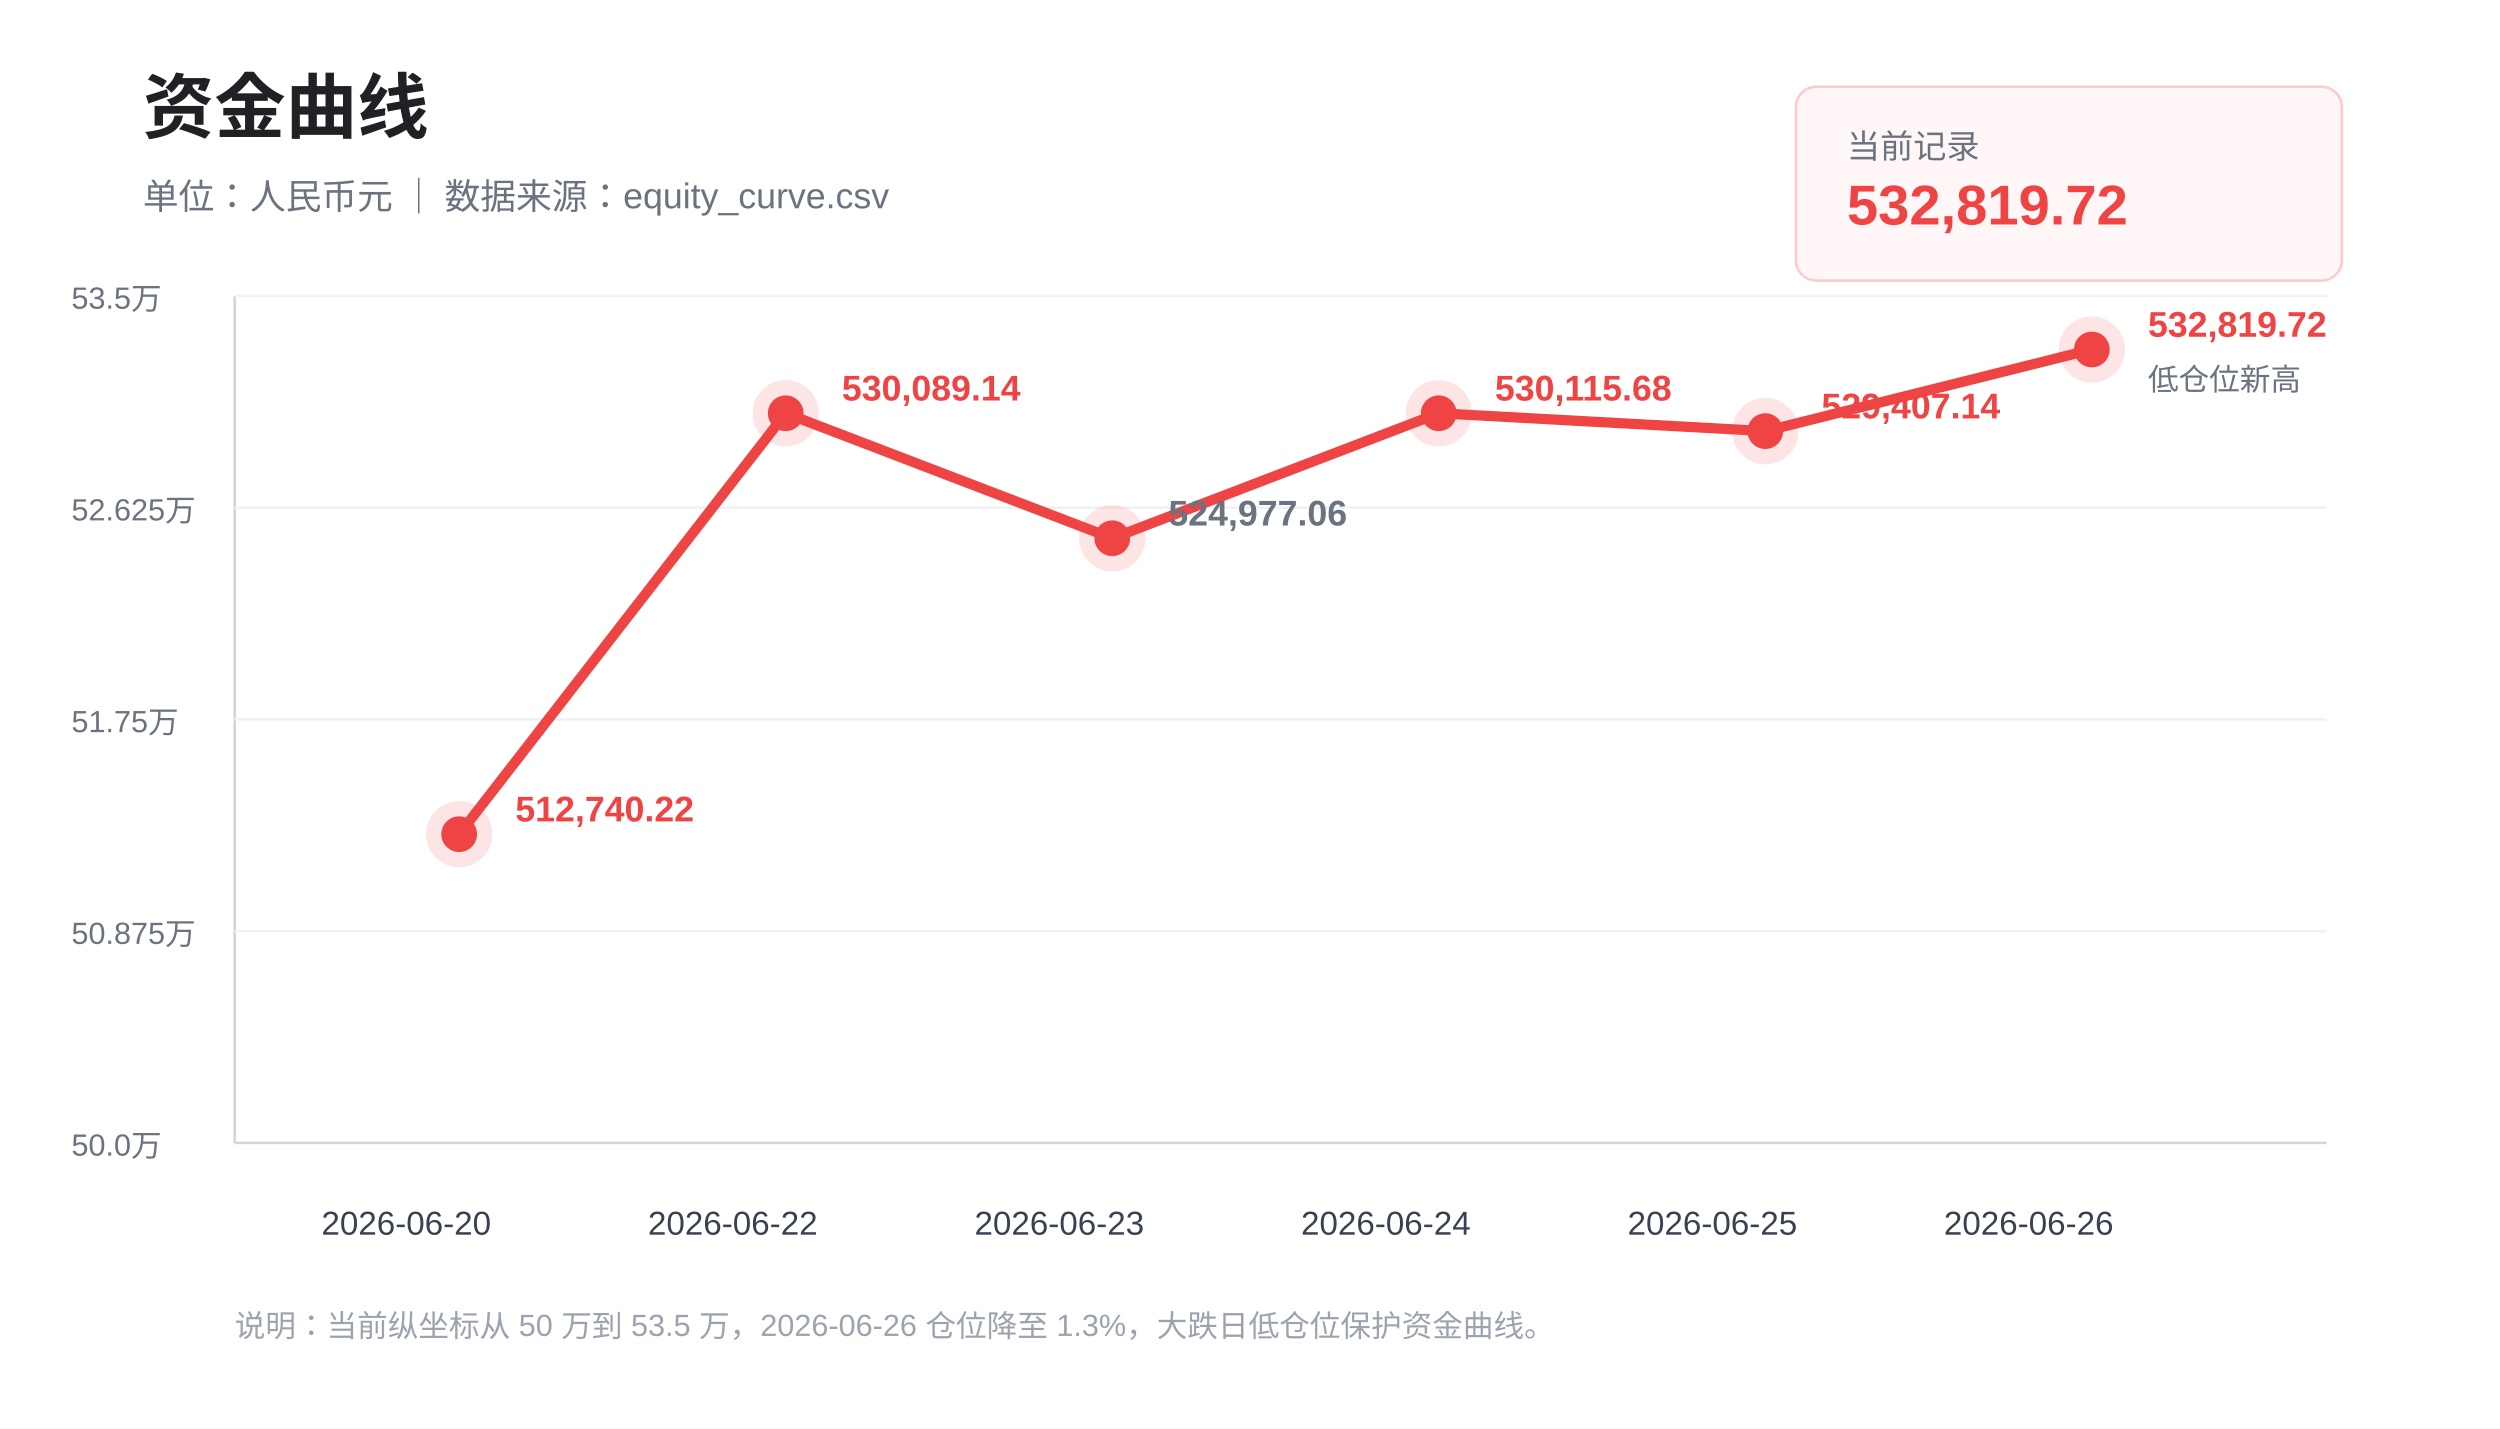
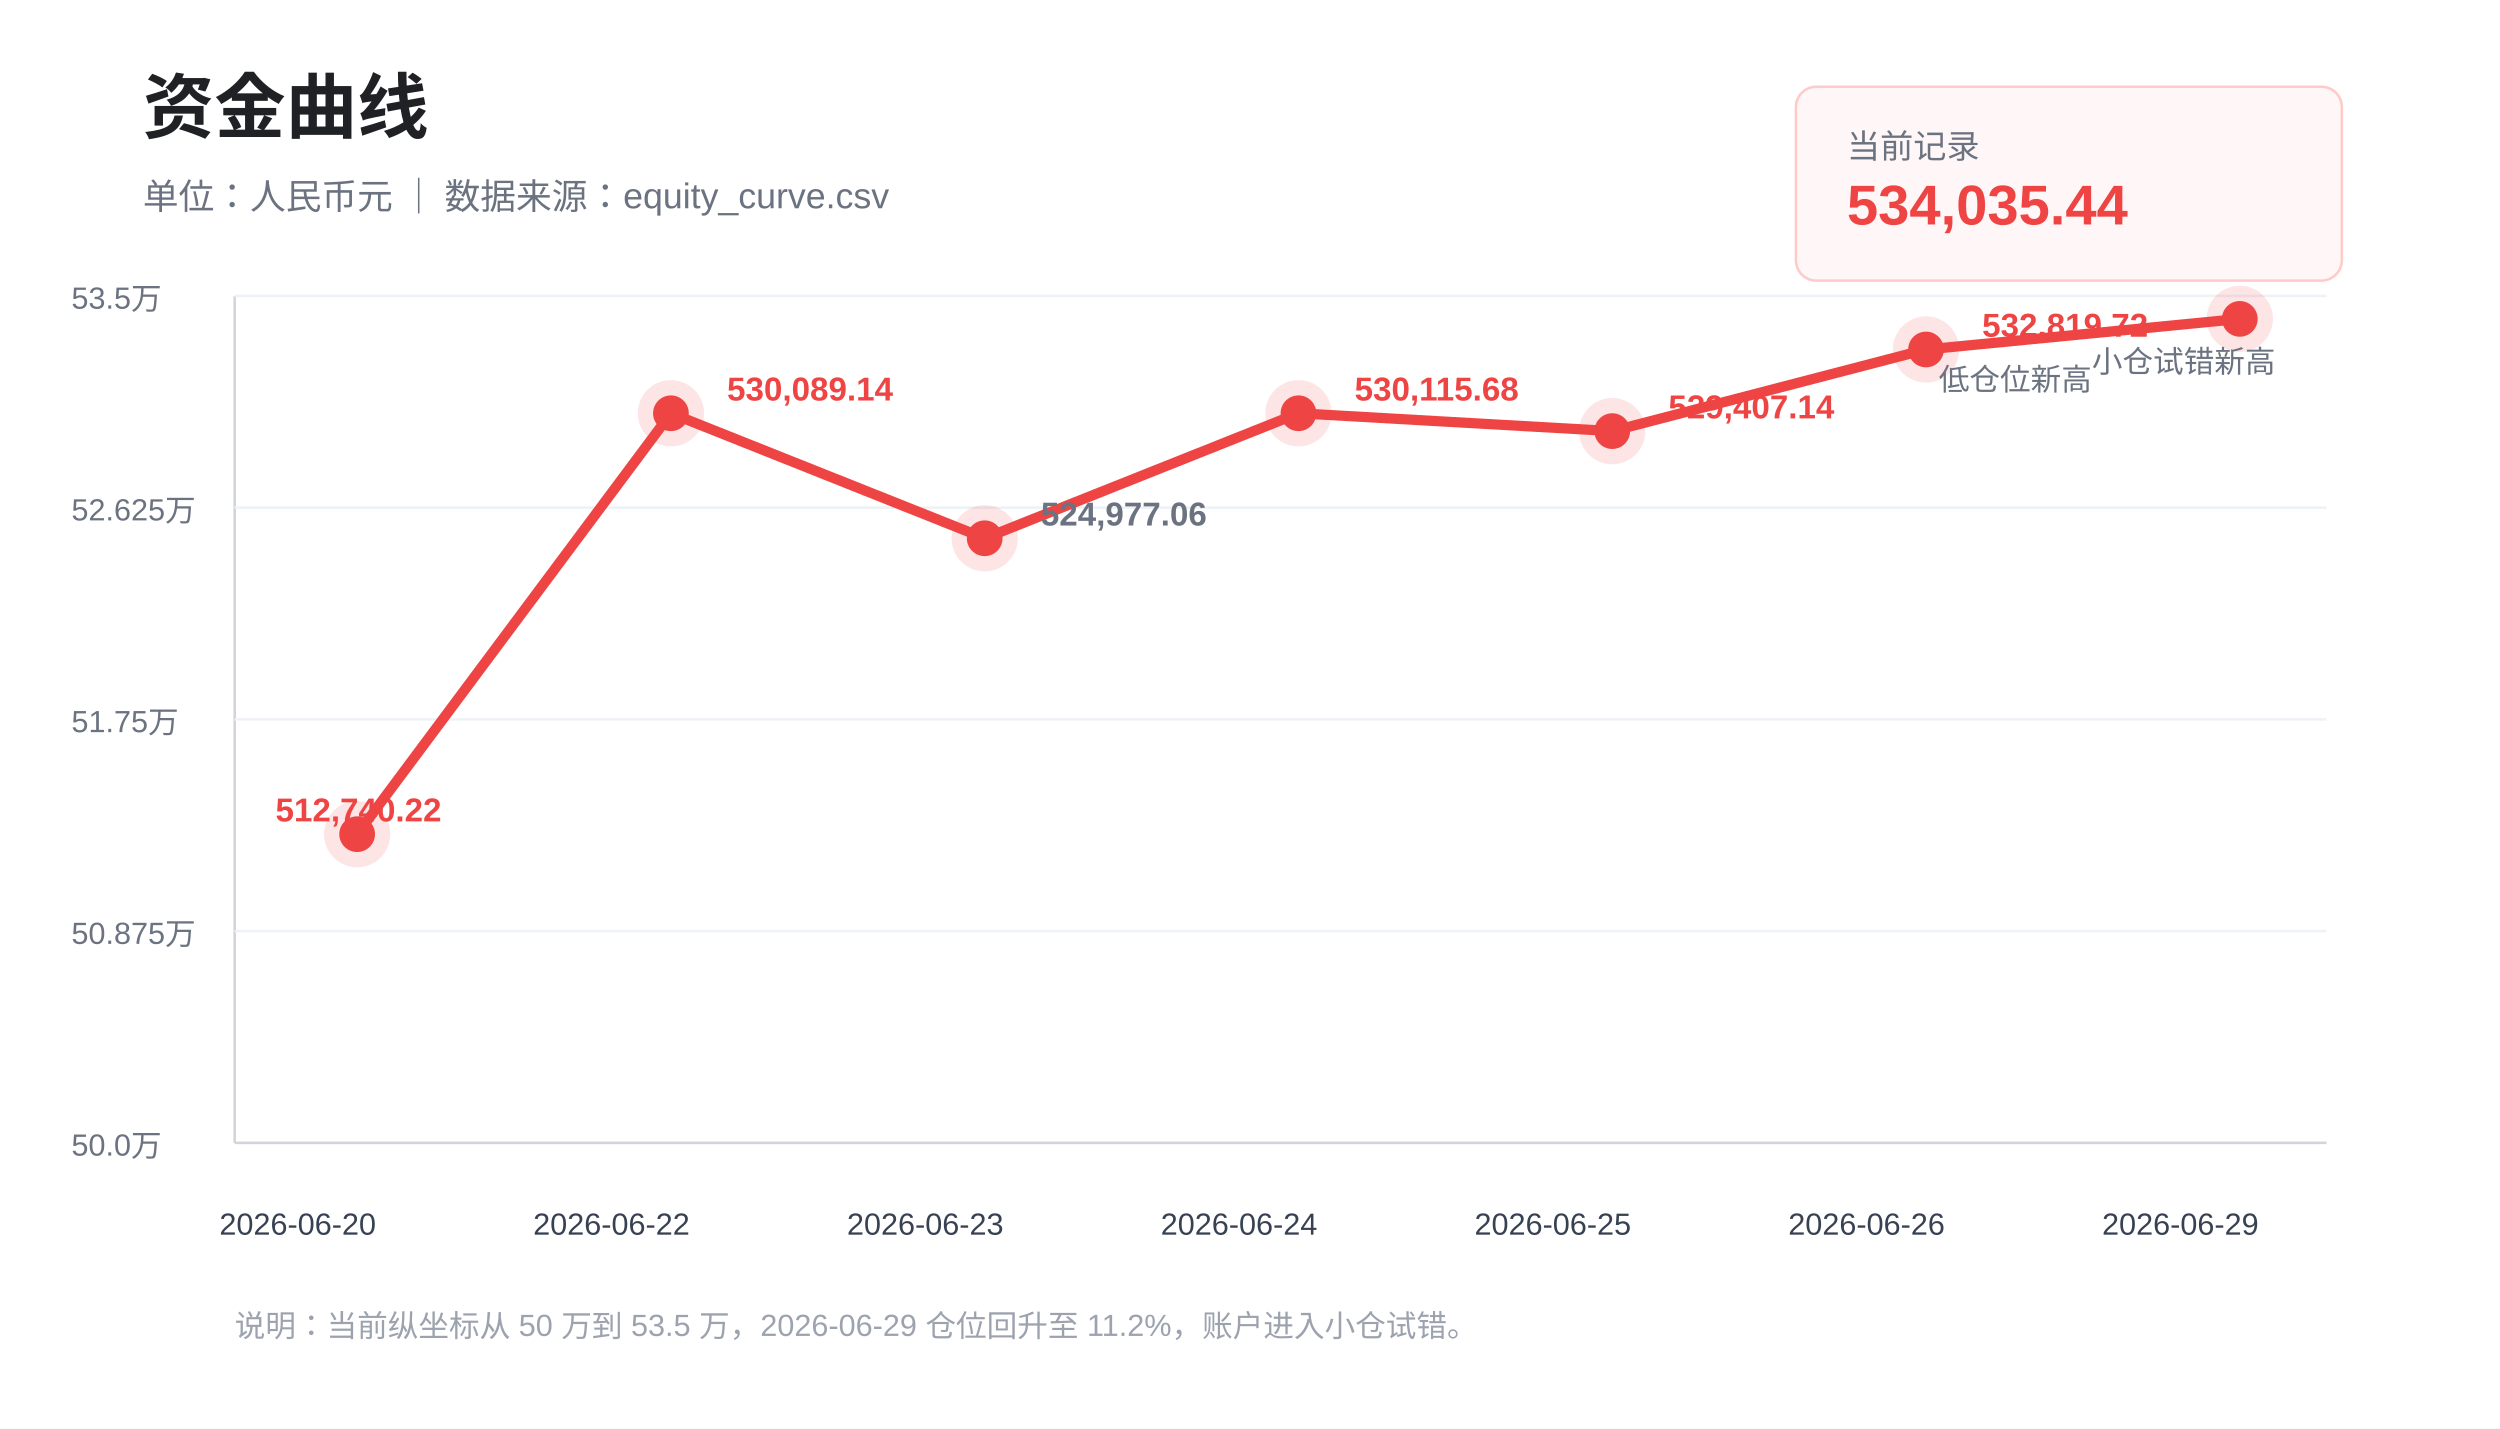
<svg xmlns="http://www.w3.org/2000/svg" width="980" height="560" viewBox="0 0 980 560" role="img" aria-labelledby="title desc">
  <rect width="980" height="560" fill="#ffffff" />
  <text x="56" y="52" font-family="Arial, 'PingFang SC', 'Microsoft YaHei', sans-serif" font-size="28" font-weight="700" fill="#202124">资金曲线</text>
  <text x="56" y="82" font-family="Arial, 'PingFang SC', 'Microsoft YaHei', sans-serif" font-size="14" fill="#6b7280">单位：人民币元 ｜ 数据来源：equity_curve.csv</text>
  <line x1="92" y1="448" x2="912" y2="448" stroke="#d1d5db" stroke-width="1" />
  <line x1="92" y1="116" x2="92" y2="448" stroke="#d1d5db" stroke-width="1" />
  <line x1="92" y1="365" x2="912" y2="365" stroke="#eef2f7" stroke-width="1" />
  <line x1="92" y1="282" x2="912" y2="282" stroke="#eef2f7" stroke-width="1" />
  <line x1="92" y1="199" x2="912" y2="199" stroke="#eef2f7" stroke-width="1" />
  <line x1="92" y1="116" x2="912" y2="116" stroke="#eef2f7" stroke-width="1" />
  <text x="28" y="453" font-family="Arial, 'PingFang SC', 'Microsoft YaHei', sans-serif" font-size="12" fill="#6b7280">50.0万</text>
  <text x="28" y="370" font-family="Arial, 'PingFang SC', 'Microsoft YaHei', sans-serif" font-size="12" fill="#6b7280">50.875万</text>
  <text x="28" y="287" font-family="Arial, 'PingFang SC', 'Microsoft YaHei', sans-serif" font-size="12" fill="#6b7280">51.75万</text>
  <text x="28" y="204" font-family="Arial, 'PingFang SC', 'Microsoft YaHei', sans-serif" font-size="12" fill="#6b7280">52.625万</text>
  <text x="28" y="121" font-family="Arial, 'PingFang SC', 'Microsoft YaHei', sans-serif" font-size="12" fill="#6b7280">53.5万</text>
-   <polyline points="180,327 308,162 436,211 564,162 692,169 820,137" fill="none" stroke="#ef4444" stroke-width="4" stroke-linecap="round" stroke-linejoin="round" />
-   <circle cx="180" cy="327" r="7" fill="#ef4444" />
-   <circle cx="180" cy="327" r="13" fill="#ef4444" opacity="0.14" />
-   <circle cx="308" cy="162" r="7" fill="#ef4444" />
-   <circle cx="308" cy="162" r="13" fill="#ef4444" opacity="0.14" />
-   <circle cx="436" cy="211" r="7" fill="#ef4444" />
-   <circle cx="436" cy="211" r="13" fill="#ef4444" opacity="0.14" />
-   <circle cx="564" cy="162" r="7" fill="#ef4444" />
-   <circle cx="564" cy="162" r="13" fill="#ef4444" opacity="0.14" />
-   <circle cx="692" cy="169" r="7" fill="#ef4444" />
-   <circle cx="692" cy="169" r="13" fill="#ef4444" opacity="0.14" />
-   <circle cx="820" cy="137" r="7" fill="#ef4444" />
-   <circle cx="820" cy="137" r="13" fill="#ef4444" opacity="0.14" />
-   <text x="126" y="484" font-family="Arial, 'PingFang SC', 'Microsoft YaHei', sans-serif" font-size="13" fill="#374151">2026-06-20</text>
-   <text x="254" y="484" font-family="Arial, 'PingFang SC', 'Microsoft YaHei', sans-serif" font-size="13" fill="#374151">2026-06-22</text>
-   <text x="382" y="484" font-family="Arial, 'PingFang SC', 'Microsoft YaHei', sans-serif" font-size="13" fill="#374151">2026-06-23</text>
-   <text x="510" y="484" font-family="Arial, 'PingFang SC', 'Microsoft YaHei', sans-serif" font-size="13" fill="#374151">2026-06-24</text>
-   <text x="638" y="484" font-family="Arial, 'PingFang SC', 'Microsoft YaHei', sans-serif" font-size="13" fill="#374151">2026-06-25</text>
-   <text x="762" y="484" font-family="Arial, 'PingFang SC', 'Microsoft YaHei', sans-serif" font-size="13" fill="#374151">2026-06-26</text>
-   <text x="202" y="322" font-family="Arial, 'PingFang SC', 'Microsoft YaHei', sans-serif" font-size="14" font-weight="700" fill="#ef4444">512,740.22</text>
-   <text x="330" y="157" font-family="Arial, 'PingFang SC', 'Microsoft YaHei', sans-serif" font-size="14" font-weight="700" fill="#ef4444">530,089.14</text>
-   <text x="458" y="206" font-family="Arial, 'PingFang SC', 'Microsoft YaHei', sans-serif" font-size="14" font-weight="700" fill="#6b7280">524,977.06</text>
-   <text x="586" y="157" font-family="Arial, 'PingFang SC', 'Microsoft YaHei', sans-serif" font-size="14" font-weight="700" fill="#ef4444">530,115.68</text>
-   <text x="714" y="164" font-family="Arial, 'PingFang SC', 'Microsoft YaHei', sans-serif" font-size="14" font-weight="700" fill="#ef4444">529,407.14</text>
-   <text x="842" y="132" font-family="Arial, 'PingFang SC', 'Microsoft YaHei', sans-serif" font-size="14" font-weight="700" fill="#ef4444">532,819.72</text>
-   <text x="842" y="153" font-family="Arial, 'PingFang SC', 'Microsoft YaHei', sans-serif" font-size="12" fill="#6b7280">低仓位新高</text>
+   <polyline points="140,327 263,162 386,211 509,162 632,169 755,137 878,125" fill="none" stroke="#ef4444" stroke-width="4" stroke-linecap="round" stroke-linejoin="round" />
+   <circle cx="140" cy="327" r="7" fill="#ef4444" />
+   <circle cx="140" cy="327" r="13" fill="#ef4444" opacity="0.14" />
+   <circle cx="263" cy="162" r="7" fill="#ef4444" />
+   <circle cx="263" cy="162" r="13" fill="#ef4444" opacity="0.14" />
+   <circle cx="386" cy="211" r="7" fill="#ef4444" />
+   <circle cx="386" cy="211" r="13" fill="#ef4444" opacity="0.14" />
+   <circle cx="509" cy="162" r="7" fill="#ef4444" />
+   <circle cx="509" cy="162" r="13" fill="#ef4444" opacity="0.14" />
+   <circle cx="632" cy="169" r="7" fill="#ef4444" />
+   <circle cx="632" cy="169" r="13" fill="#ef4444" opacity="0.14" />
+   <circle cx="755" cy="137" r="7" fill="#ef4444" />
+   <circle cx="755" cy="137" r="13" fill="#ef4444" opacity="0.14" />
+   <circle cx="878" cy="125" r="7" fill="#ef4444" />
+   <circle cx="878" cy="125" r="13" fill="#ef4444" opacity="0.14" />
+   <text x="86" y="484" font-family="Arial, 'PingFang SC', 'Microsoft YaHei', sans-serif" font-size="12" fill="#374151">2026-06-20</text>
+   <text x="209" y="484" font-family="Arial, 'PingFang SC', 'Microsoft YaHei', sans-serif" font-size="12" fill="#374151">2026-06-22</text>
+   <text x="332" y="484" font-family="Arial, 'PingFang SC', 'Microsoft YaHei', sans-serif" font-size="12" fill="#374151">2026-06-23</text>
+   <text x="455" y="484" font-family="Arial, 'PingFang SC', 'Microsoft YaHei', sans-serif" font-size="12" fill="#374151">2026-06-24</text>
+   <text x="578" y="484" font-family="Arial, 'PingFang SC', 'Microsoft YaHei', sans-serif" font-size="12" fill="#374151">2026-06-25</text>
+   <text x="701" y="484" font-family="Arial, 'PingFang SC', 'Microsoft YaHei', sans-serif" font-size="12" fill="#374151">2026-06-26</text>
+   <text x="824" y="484" font-family="Arial, 'PingFang SC', 'Microsoft YaHei', sans-serif" font-size="12" fill="#374151">2026-06-29</text>
+   <text x="108" y="322" font-family="Arial, 'PingFang SC', 'Microsoft YaHei', sans-serif" font-size="13" font-weight="700" fill="#ef4444">512,740.22</text>
+   <text x="285" y="157" font-family="Arial, 'PingFang SC', 'Microsoft YaHei', sans-serif" font-size="13" font-weight="700" fill="#ef4444">530,089.14</text>
+   <text x="408" y="206" font-family="Arial, 'PingFang SC', 'Microsoft YaHei', sans-serif" font-size="13" font-weight="700" fill="#6b7280">524,977.06</text>
+   <text x="531" y="157" font-family="Arial, 'PingFang SC', 'Microsoft YaHei', sans-serif" font-size="13" font-weight="700" fill="#ef4444">530,115.68</text>
+   <text x="654" y="164" font-family="Arial, 'PingFang SC', 'Microsoft YaHei', sans-serif" font-size="13" font-weight="700" fill="#ef4444">529,407.14</text>
+   <text x="777" y="132" font-family="Arial, 'PingFang SC', 'Microsoft YaHei', sans-serif" font-size="13" font-weight="700" fill="#ef4444">532,819.72</text>
+   <text x="760" y="153" font-family="Arial, 'PingFang SC', 'Microsoft YaHei', sans-serif" font-size="12" fill="#6b7280">低仓位新高</text>
+   <text x="742" y="105" font-family="Arial, 'PingFang SC', 'Microsoft YaHei', sans-serif" font-size="14" font-weight="700" fill="#ef4444">534,035.44</text>
+   <text x="820" y="146" font-family="Arial, 'PingFang SC', 'Microsoft YaHei', sans-serif" font-size="12" fill="#6b7280">小仓试错新高</text>
  <rect x="704" y="34" width="214" height="76" rx="8" fill="#fff7f7" stroke="#fecaca" />
  <text x="724" y="62" font-family="Arial, 'PingFang SC', 'Microsoft YaHei', sans-serif" font-size="13" fill="#6b7280">当前记录</text>
-   <text x="724" y="88" font-family="Arial, 'PingFang SC', 'Microsoft YaHei', sans-serif" font-size="22" font-weight="700" fill="#ef4444">532,819.72</text>
-   <text x="92" y="524" font-family="Arial, 'PingFang SC', 'Microsoft YaHei', sans-serif" font-size="12" fill="#9ca3af">说明：当前纵坐标从 50 万到 53.5 万，2026-06-26 仓位降至 1.3%，大跌日低仓位保护资金曲线。</text>
+   <text x="724" y="88" font-family="Arial, 'PingFang SC', 'Microsoft YaHei', sans-serif" font-size="22" font-weight="700" fill="#ef4444">534,035.44</text>
+   <text x="92" y="524" font-family="Arial, 'PingFang SC', 'Microsoft YaHei', sans-serif" font-size="12" fill="#9ca3af">说明：当前纵坐标从 50 万到 53.5 万，2026-06-29 仓位回升至 11.2%，账户进入小仓试错。</text>
</svg>
